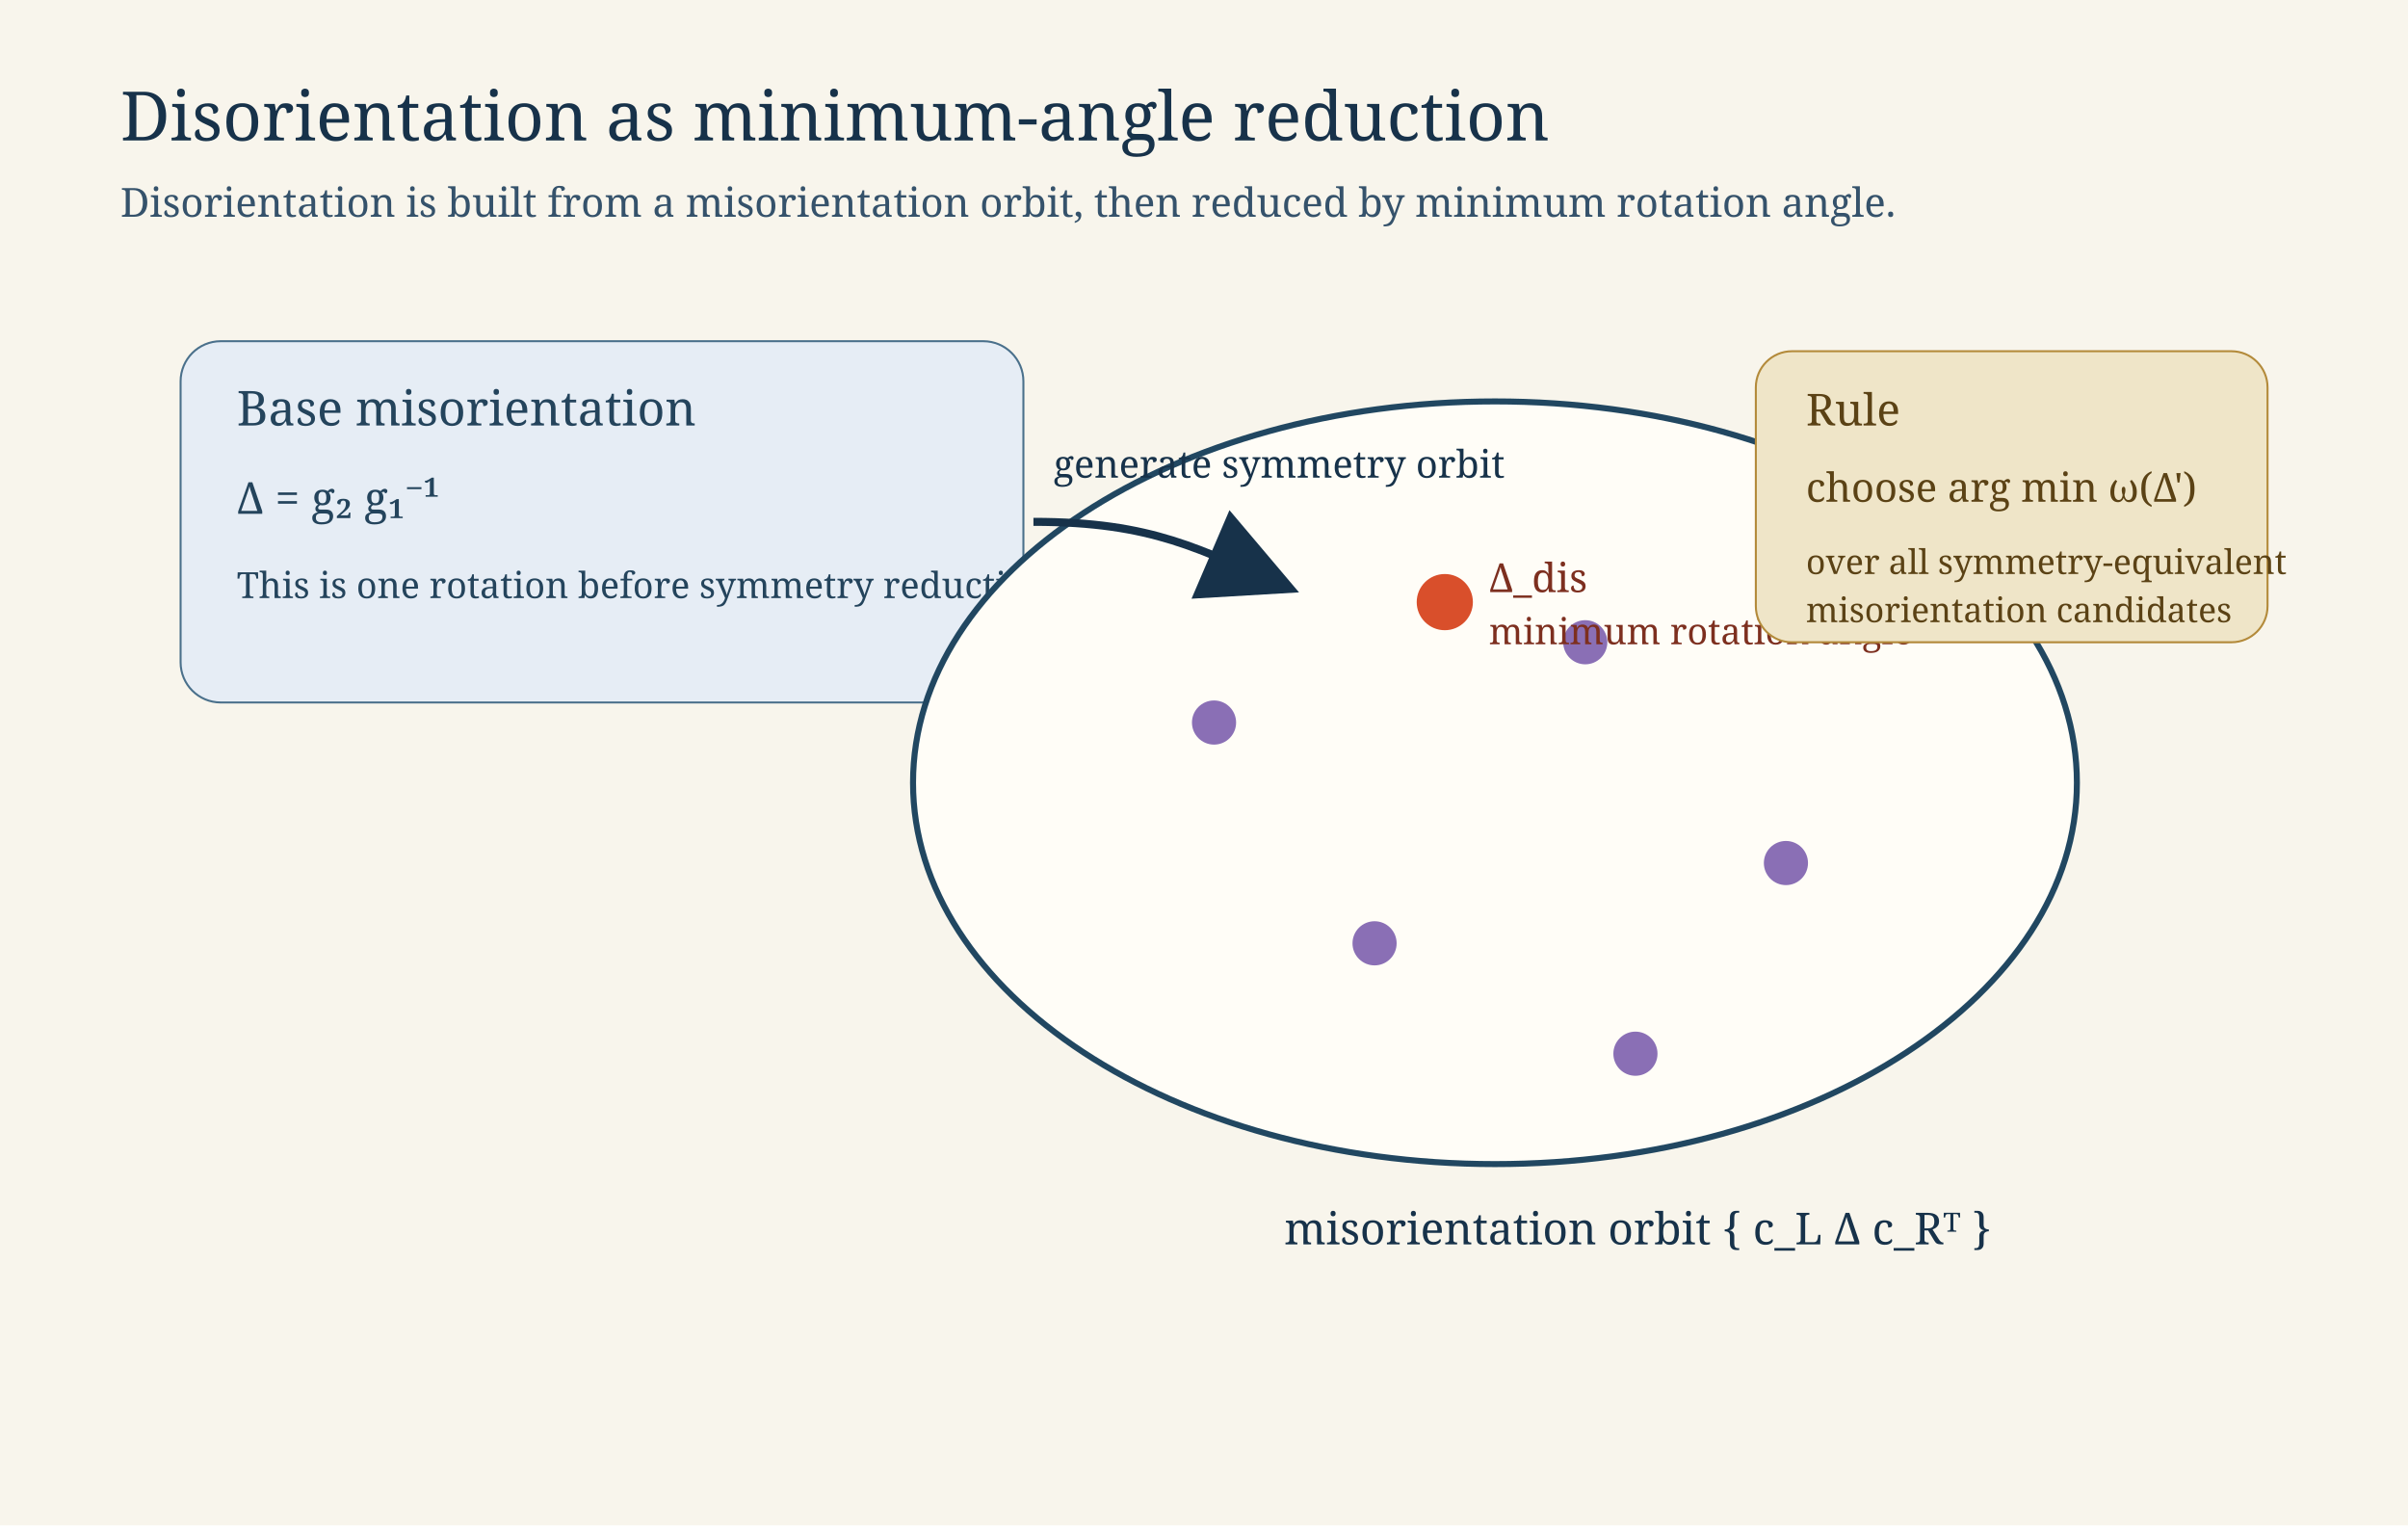
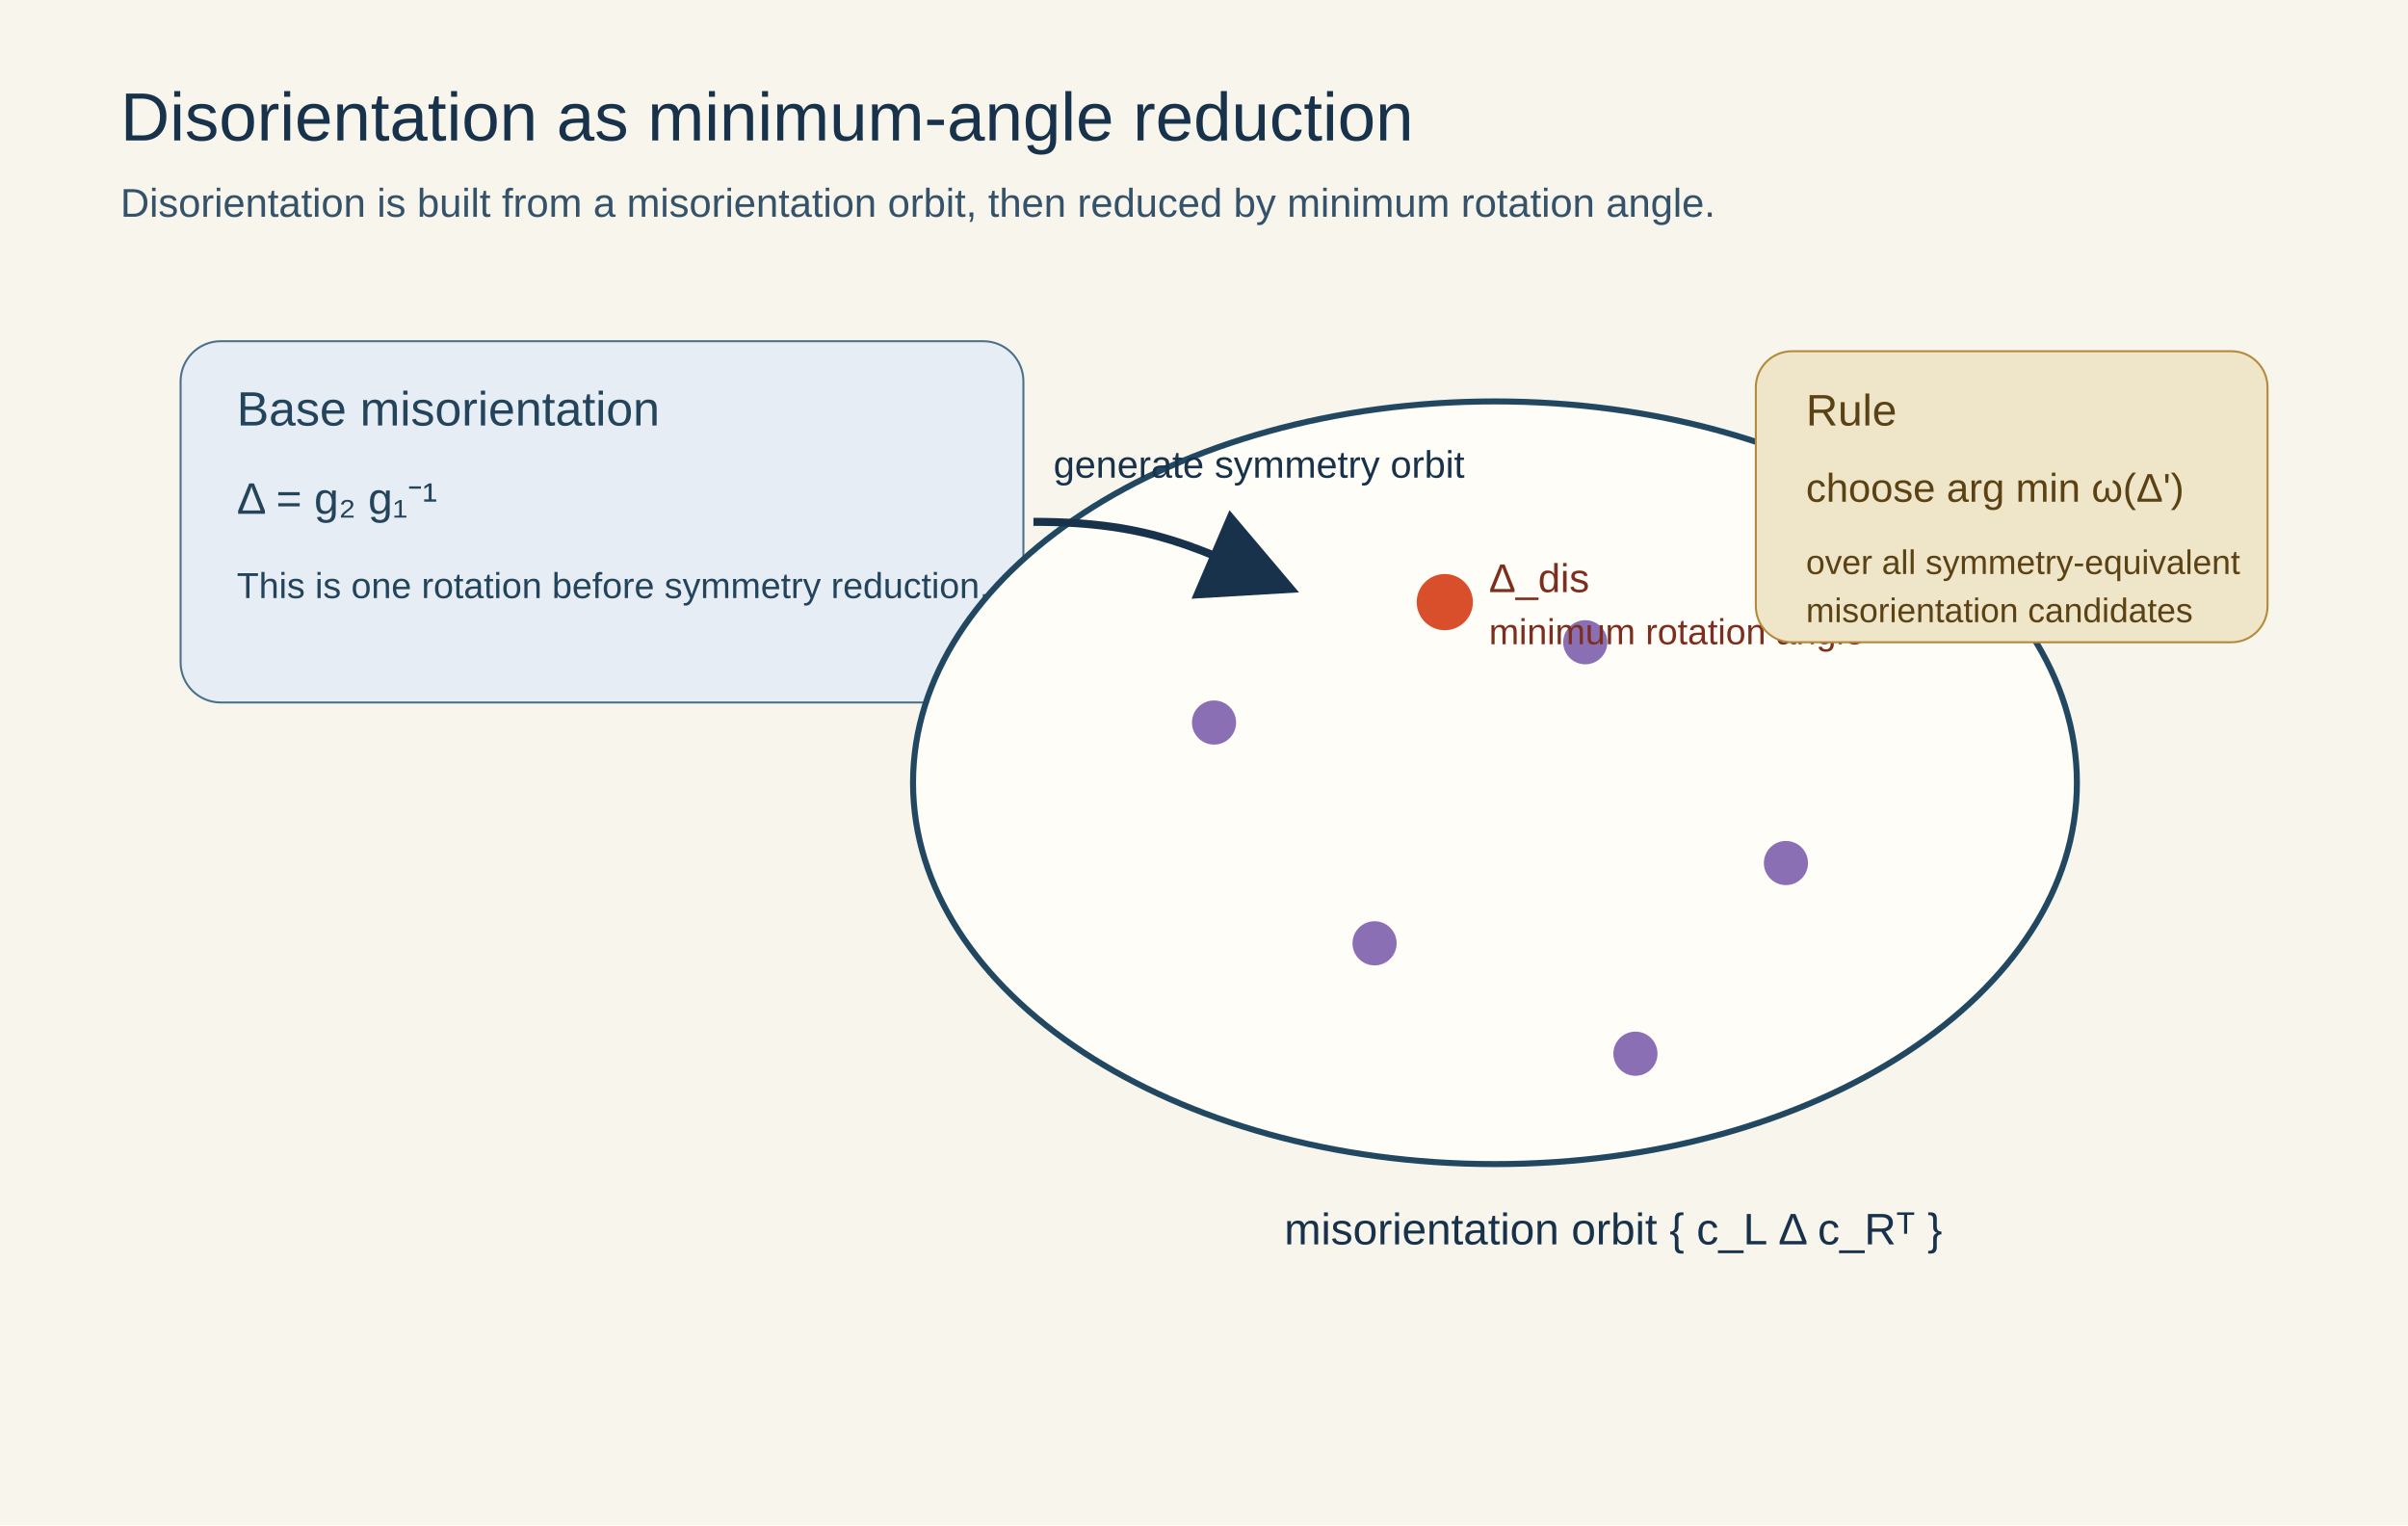
<svg xmlns="http://www.w3.org/2000/svg" width="1200" height="760" viewBox="0 0 1200 760">
  <rect width="1200" height="760" fill="#f8f5ec" />
-   <text x="60" y="70" font-size="34" font-family="Georgia, serif" fill="#17324a">Disorientation as minimum-angle reduction</text>
-   <text x="60" y="108" font-size="20" font-family="Georgia, serif" fill="#35526b">Disorientation is built from a misorientation orbit, then reduced by minimum rotation angle.</text>
+   <text x="60" y="70" font-size="34" font-family="Arial, Helvetica, sans-serif" fill="#17324a">Disorientation as minimum-angle reduction</text>
+   <text x="60" y="108" font-size="20" font-family="Arial, Helvetica, sans-serif" fill="#35526b">Disorientation is built from a misorientation orbit, then reduced by minimum rotation angle.</text>
  <rect x="90" y="170" width="420" height="180" rx="20" fill="#e6edf5" stroke="#4a708b" />
-   <text x="118" y="212" font-size="24" font-family="Georgia, serif" fill="#24445c">Base misorientation</text>
-   <text x="118" y="256" font-size="22" font-family="Georgia, serif" fill="#24445c">Δ = g₂ g₁⁻¹</text>
-   <text x="118" y="298" font-size="18" font-family="Georgia, serif" fill="#24445c">This is one rotation before symmetry reduction.</text>
+   <text x="118" y="212" font-size="24" font-family="Arial, Helvetica, sans-serif" fill="#24445c">Base misorientation</text>
+   <text x="118" y="256" font-size="22" font-family="Arial, Helvetica, sans-serif" fill="#24445c">Δ = g₂ g₁⁻¹</text>
+   <text x="118" y="298" font-size="18" font-family="Arial, Helvetica, sans-serif" fill="#24445c">This is one rotation before symmetry reduction.</text>
  <ellipse cx="745" cy="390" rx="290" ry="190" fill="#fffdf7" stroke="#214761" stroke-width="3" />
-   <text x="640" y="620" font-size="22" font-family="Georgia, serif" fill="#17324a">misorientation orbit { c_L Δ c_Rᵀ }</text>
+   <text x="640" y="620" font-size="22" font-family="Arial, Helvetica, sans-serif" fill="#17324a">misorientation orbit { c_L Δ c_Rᵀ }</text>
  <circle cx="605" cy="360" r="11" fill="#8a6fb5" />
  <circle cx="685" cy="470" r="11" fill="#8a6fb5" />
  <circle cx="790" cy="320" r="11" fill="#8a6fb5" />
  <circle cx="890" cy="430" r="11" fill="#8a6fb5" />
  <circle cx="815" cy="525" r="11" fill="#8a6fb5" />
  <circle cx="720" cy="300" r="14" fill="#d94f2b" />
-   <text x="742" y="295" font-size="20" font-family="Georgia, serif" fill="#7d2f1f">Δ_dis</text>
-   <text x="742" y="321" font-size="18" font-family="Georgia, serif" fill="#7d2f1f">minimum rotation angle</text>
+   <text x="742" y="295" font-size="20" font-family="Arial, Helvetica, sans-serif" fill="#7d2f1f">Δ_dis</text>
+   <text x="742" y="321" font-size="18" font-family="Arial, Helvetica, sans-serif" fill="#7d2f1f">minimum rotation angle</text>
  <path d="M515 260 C575 260 598 274 640 292" fill="none" stroke="#17324a" stroke-width="4" marker-end="url(#arrow3)" />
-   <text x="525" y="238" font-size="19" font-family="Georgia, serif" fill="#17324a">generate symmetry orbit</text>
+   <text x="525" y="238" font-size="19" font-family="Arial, Helvetica, sans-serif" fill="#17324a">generate symmetry orbit</text>
  <rect x="875" y="175" width="255" height="145" rx="18" fill="#efe5c8" stroke="#b38a3a" />
-   <text x="900" y="212" font-size="22" font-family="Georgia, serif" fill="#5b4215">Rule</text>
-   <text x="900" y="250" font-size="20" font-family="Georgia, serif" fill="#5b4215">choose arg min ω(Δ')</text>
-   <text x="900" y="286" font-size="17" font-family="Georgia, serif" fill="#5b4215">over all symmetry-equivalent</text>
-   <text x="900" y="310" font-size="17" font-family="Georgia, serif" fill="#5b4215">misorientation candidates</text>
+   <text x="900" y="212" font-size="22" font-family="Arial, Helvetica, sans-serif" fill="#5b4215">Rule</text>
+   <text x="900" y="250" font-size="20" font-family="Arial, Helvetica, sans-serif" fill="#5b4215">choose arg min ω(Δ')</text>
+   <text x="900" y="286" font-size="17" font-family="Arial, Helvetica, sans-serif" fill="#5b4215">over all symmetry-equivalent</text>
+   <text x="900" y="310" font-size="17" font-family="Arial, Helvetica, sans-serif" fill="#5b4215">misorientation candidates</text>
  <defs>
    <marker id="arrow3" markerWidth="12" markerHeight="12" refX="10" refY="6" orient="auto">
      <path d="M0,0 L12,6 L0,12 z" fill="#17324a" />
    </marker>
  </defs>
</svg>
